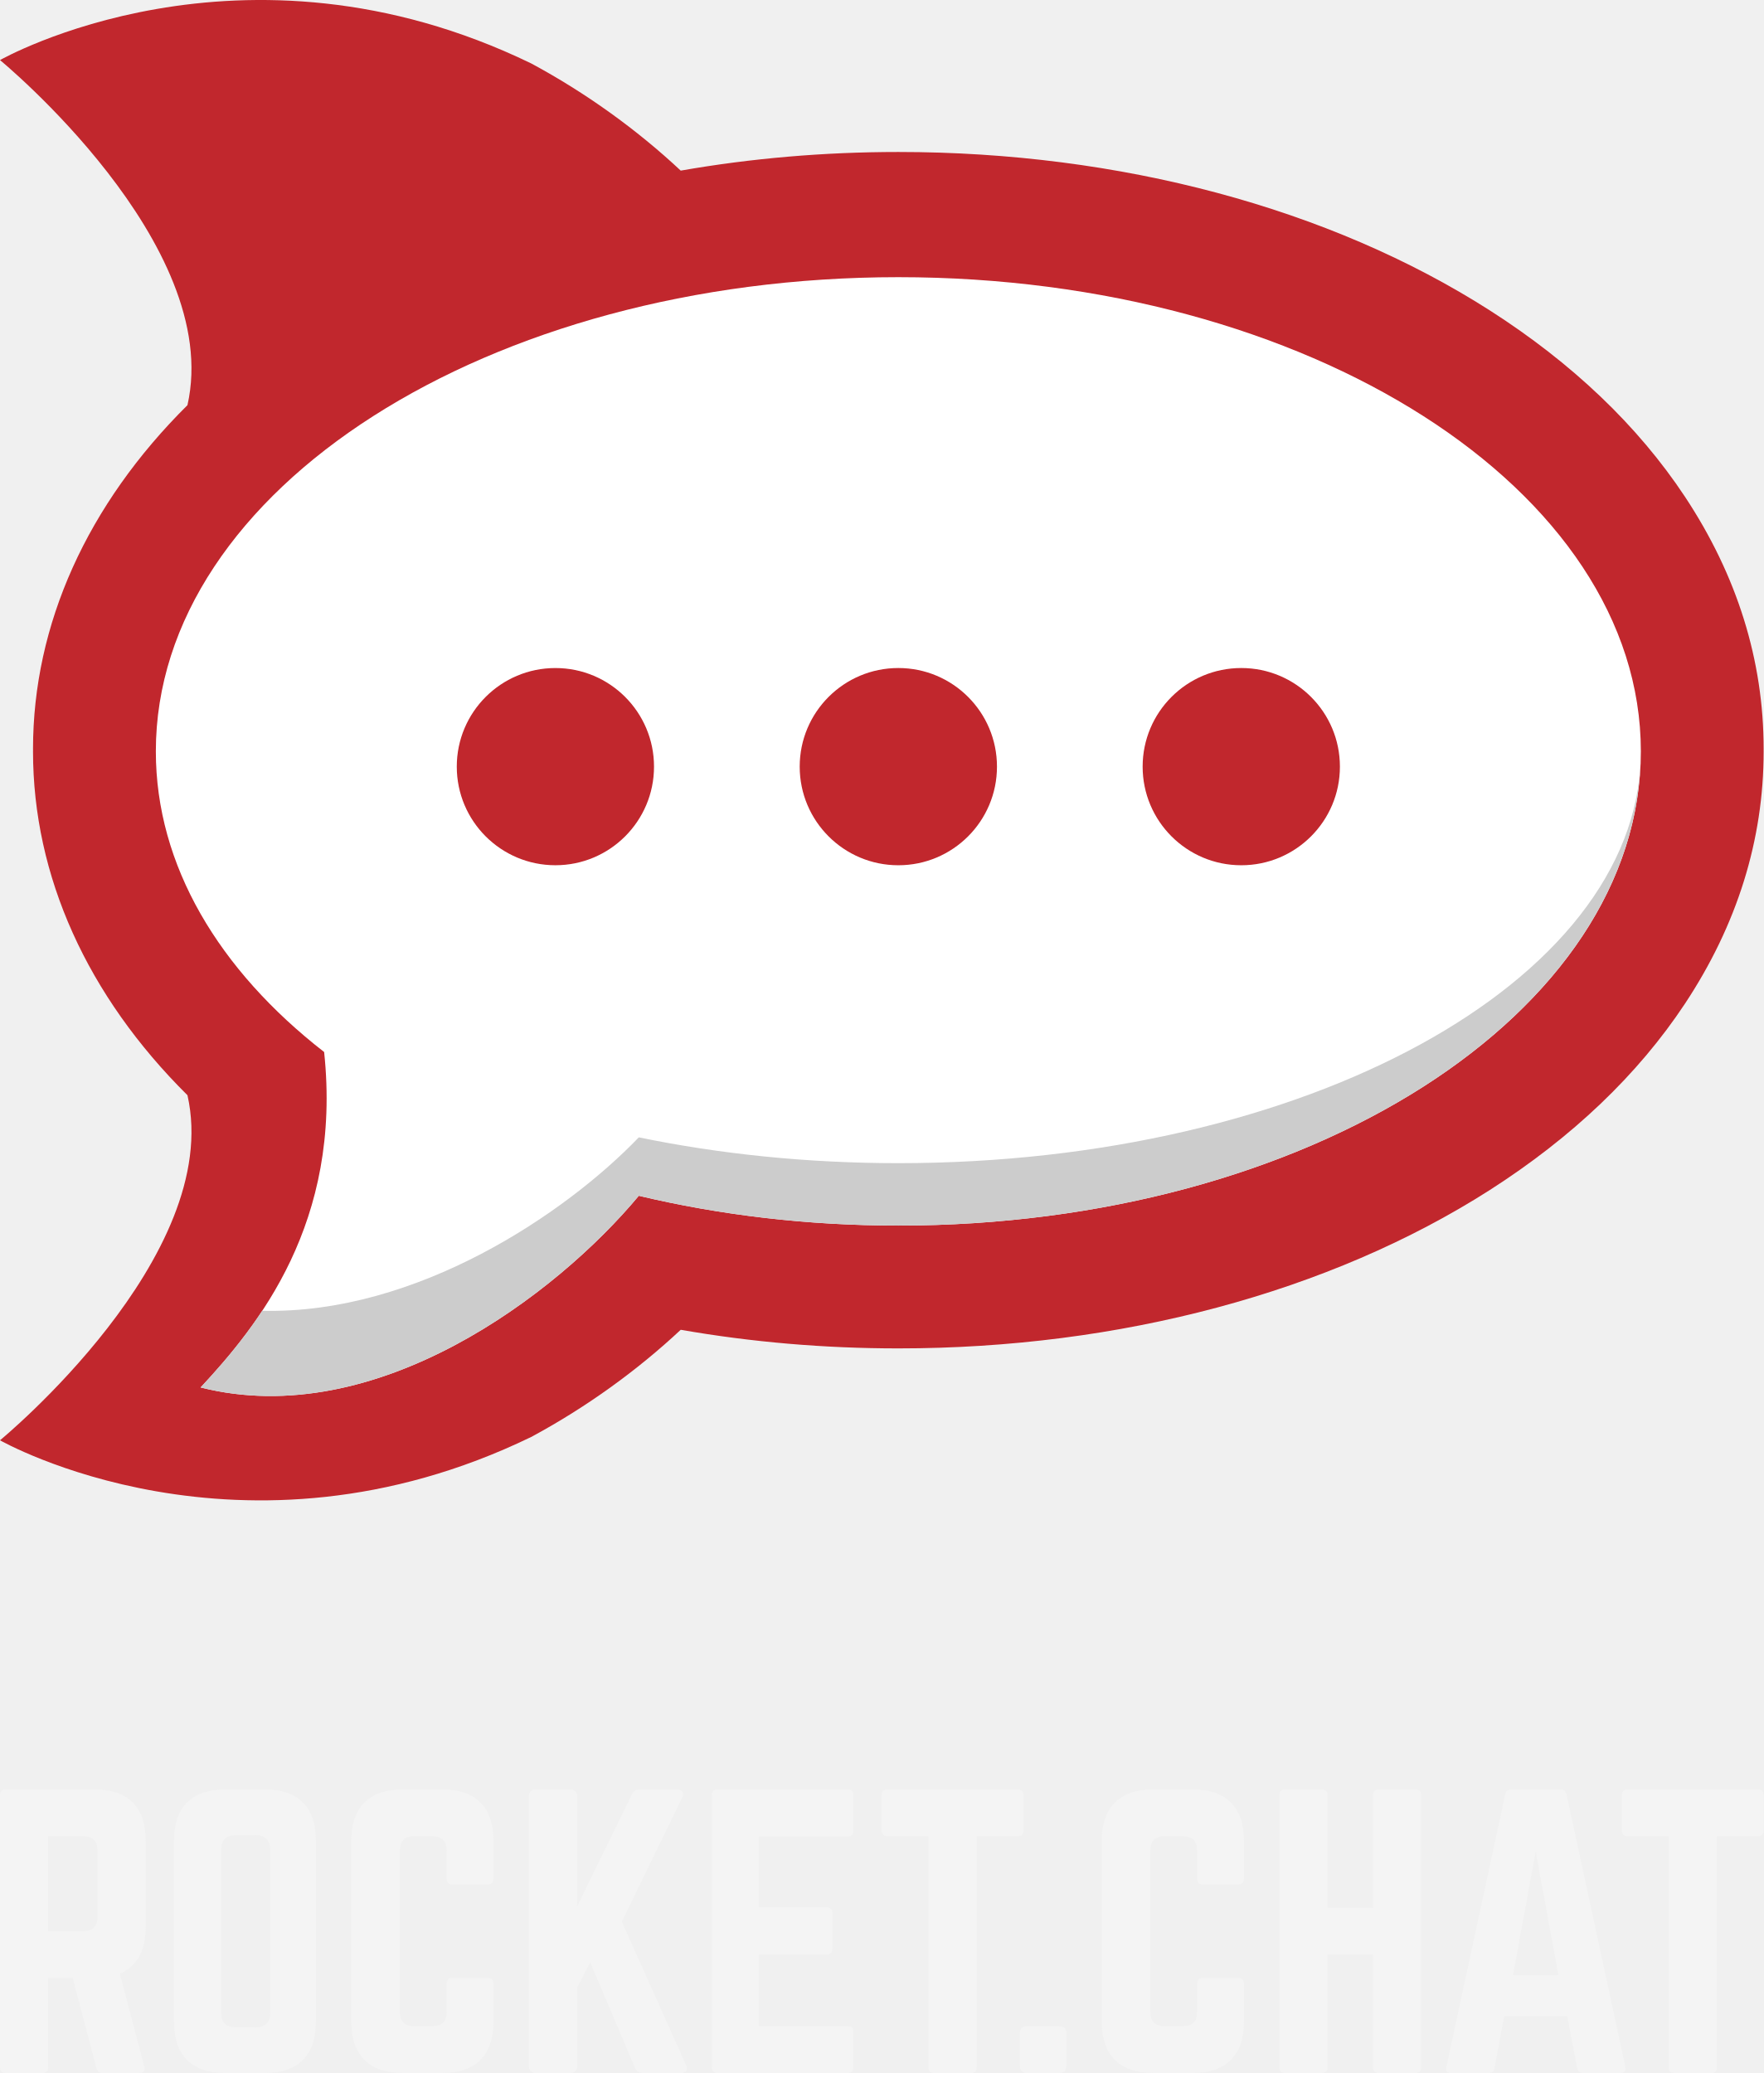
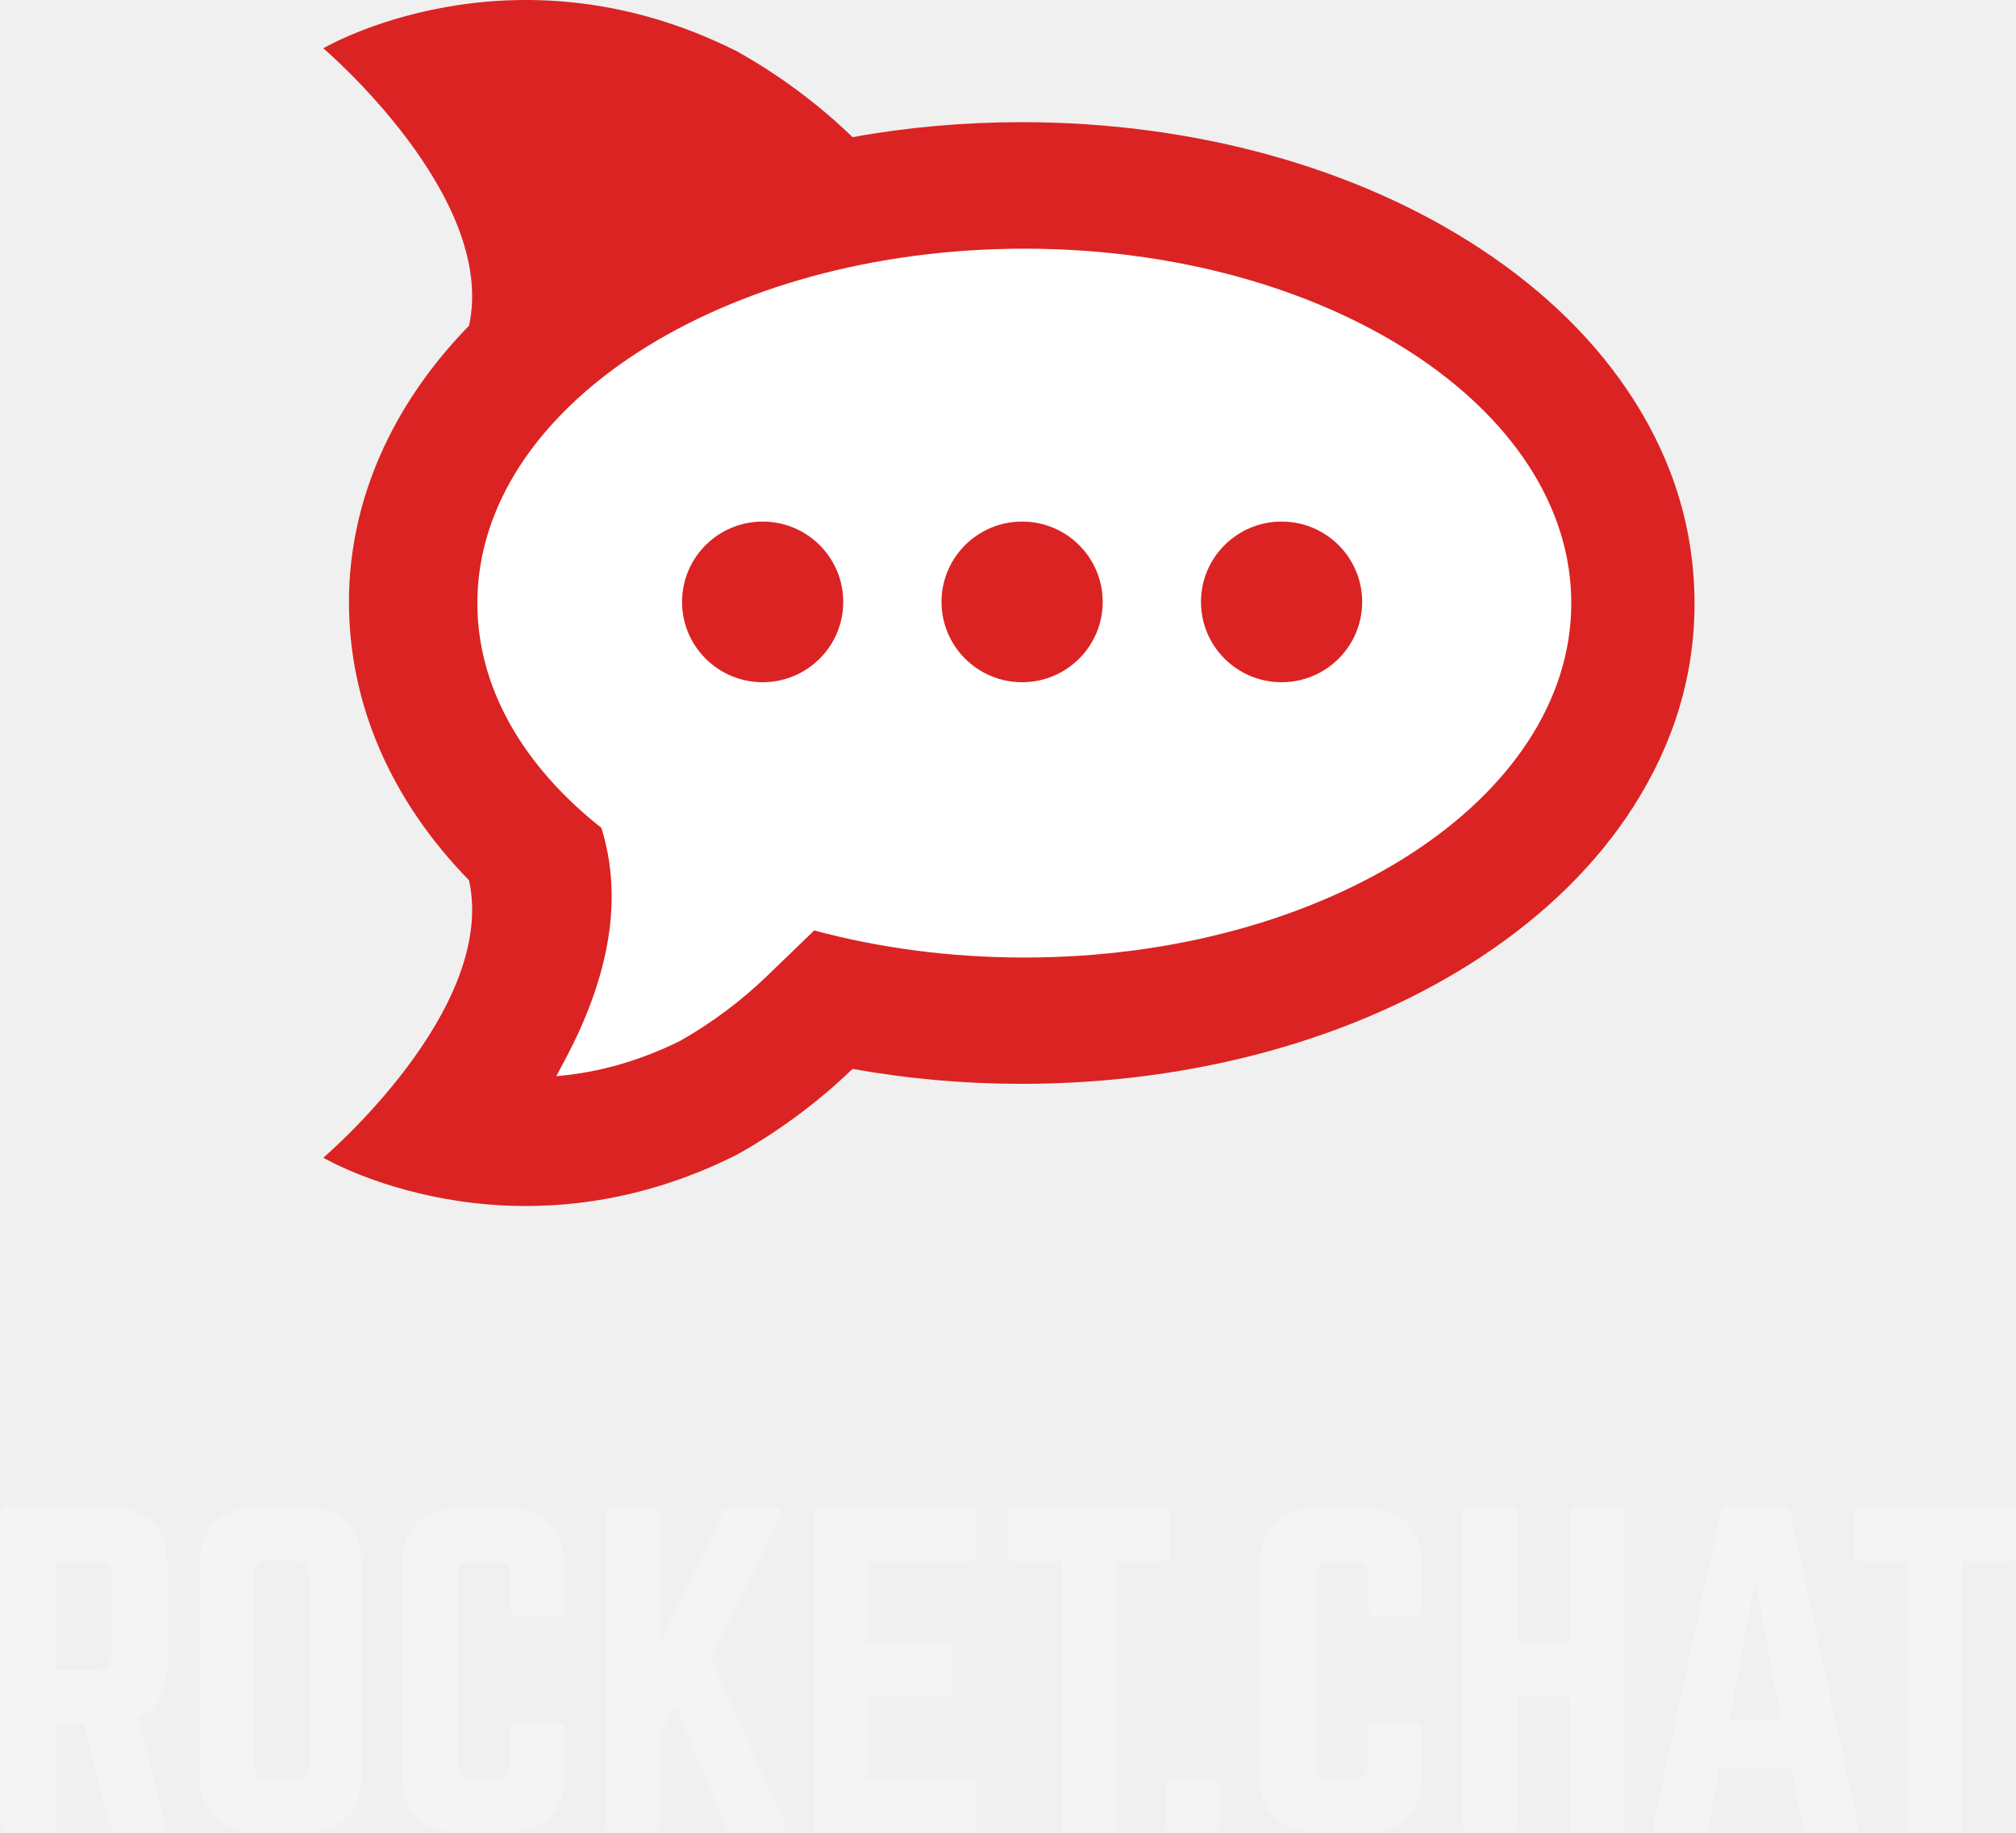
- <svg xmlns="http://www.w3.org/2000/svg" version="1.1" id="Layer_1" x="0px" y="0px" width="208.307px" height="244.886px" viewBox="107.404 -224.765 208.307 244.886" enable-background="new 107.404 -224.765 208.307 244.886" xml:space="preserve">
-   <g>
-     <path fill="#F4F4F4" d="M124.615,2.869c0,2.806-1.047,4.648-3.057,5.527l2.89,10.971c0.125,0.504-0.126,0.754-0.587,0.754h-4.355   c-0.418,0-0.627-0.209-0.711-0.586l-2.806-10.636h-2.89v10.553c0,0.419-0.25,0.669-0.67,0.669h-4.355   c-0.418,0-0.67-0.251-0.67-0.669v-32.161c0-0.418,0.251-0.67,0.67-0.67h10.511c3.936,0,6.03,2.094,6.03,6.03V2.869L124.615,2.869z    M117.245,3.371c1.088,0,1.675-0.586,1.675-1.675v-7.873c0-1.088-0.586-1.674-1.675-1.674h-4.146V3.372L117.245,3.371   L117.245,3.371z" />
-     <path fill="#F4F4F4" d="M127.962-7.349c0-3.936,2.093-6.03,6.029-6.03h4.691c3.936,0,6.029,2.094,6.029,6.03v21.44   c0,3.935-2.094,6.029-6.029,6.029h-4.691c-3.936,0-6.029-2.094-6.029-6.029V-7.349z M137.635,14.719   c1.088,0,1.675-0.545,1.675-1.675V-6.302c0-1.088-0.587-1.675-1.675-1.675h-2.428c-1.089,0-1.676,0.586-1.676,1.675v19.346   c0,1.129,0.587,1.674,1.676,1.674H137.635L137.635,14.719z" />
-     <path fill="#F4F4F4" d="M165.689-2.827c0,0.419-0.251,0.669-0.67,0.669h-4.187c-0.461,0-0.67-0.25-0.67-0.669v-3.35   c0-1.088-0.585-1.674-1.674-1.674h-2.178c-1.13,0-1.674,0.586-1.674,1.674V12.92c0,1.13,0.585,1.673,1.674,1.673h2.178   c1.088,0,1.674-0.544,1.674-1.673V9.569c0-0.419,0.209-0.67,0.67-0.67h4.187c0.42,0,0.67,0.251,0.67,0.67v4.523   c0,3.935-2.136,6.029-6.03,6.029h-4.69c-3.936,0-6.072-2.094-6.072-6.029V-7.349c0-3.936,2.136-6.03,6.072-6.03h4.69   c3.894,0,6.03,2.094,6.03,6.03V-2.827z" />
-     <path fill="#F4F4F4" d="M183.357,20.121c-0.502,0-0.794-0.209-0.963-0.627l-5.275-12.437l-1.55,2.973v9.253   c0,0.544-0.292,0.838-0.837,0.838h-4.02c-0.544,0-0.838-0.293-0.838-0.838v-31.825c0-0.544,0.293-0.837,0.838-0.837h4.02   c0.544,0,0.837,0.293,0.837,0.837V0.44l6.448-13.191c0.21-0.418,0.504-0.628,0.964-0.628h4.396c0.629,0,0.88,0.419,0.585,1.005   L180.845,2.24l7.578,16.918c0.293,0.544,0.042,0.963-0.627,0.963H183.357z" />
-     <path fill="#F4F4F4" d="M208.188-8.521c0,0.418-0.168,0.711-0.671,0.711h-10.469v8.375h7.999c0.42,0,0.67,0.251,0.67,0.711v4.146   c0,0.461-0.251,0.712-0.67,0.712h-7.999v8.458h10.469c0.504,0,0.671,0.209,0.671,0.67v4.188c0,0.418-0.168,0.668-0.671,0.668   h-15.409c-0.377,0-0.628-0.251-0.628-0.668v-32.161c0-0.418,0.251-0.67,0.628-0.67h15.409c0.504,0,0.671,0.251,0.671,0.67V-8.521z" />
-     <path fill="#F4F4F4" d="M227.616-13.379c0.461,0,0.67,0.251,0.67,0.67v4.188c0,0.418-0.209,0.67-0.67,0.67h-4.857v27.303   c0,0.46-0.209,0.668-0.67,0.668h-4.354c-0.42,0-0.67-0.208-0.67-0.668V-7.851h-4.856c-0.421,0-0.671-0.251-0.671-0.67v-4.188   c0-0.418,0.251-0.67,0.671-0.67H227.616z" />
-     <path fill="#F4F4F4" d="M227.865,15.43c0-0.544,0.293-0.837,0.838-0.837h3.811c0.544,0,0.837,0.292,0.837,0.837v3.852   c0,0.546-0.293,0.838-0.837,0.838h-3.811c-0.545,0-0.838-0.292-0.838-0.838V15.43z" />
-     <path fill="#F4F4F4" d="M254.329-2.827c0,0.419-0.253,0.669-0.671,0.669h-4.188c-0.46,0-0.669-0.25-0.669-0.669v-3.35   c0-1.088-0.586-1.674-1.675-1.674h-2.177c-1.131,0-1.676,0.586-1.676,1.674V12.92c0,1.13,0.587,1.673,1.676,1.673h2.177   c1.089,0,1.675-0.544,1.675-1.673V9.569c0-0.419,0.209-0.67,0.669-0.67h4.188c0.421,0,0.671,0.251,0.671,0.67v4.523   c0,3.935-2.137,6.029-6.031,6.029h-4.689c-3.937,0-6.071-2.094-6.071-6.029V-7.349c0-3.936,2.135-6.03,6.071-6.03h4.689   c3.895,0,6.031,2.094,6.031,6.03V-2.827z" />
-     <path fill="#F4F4F4" d="M269.568-12.709c0-0.418,0.251-0.67,0.67-0.67h4.312c0.503,0,0.711,0.251,0.711,0.67v32.161   c0,0.418-0.21,0.668-0.711,0.668h-4.312c-0.42,0-0.67-0.251-0.67-0.668V6.135h-5.36v13.317c0,0.419-0.251,0.669-0.669,0.669h-4.312   c-0.504,0-0.713-0.251-0.713-0.669v-32.161c0-0.418,0.209-0.67,0.713-0.67h4.312c0.419,0,0.669,0.251,0.669,0.67V0.607h5.36   V-12.709L269.568-12.709z" />
-     <path fill="#F4F4F4" d="M294.357,20.121c-0.378,0-0.585-0.209-0.671-0.586l-1.172-6.113h-7.454l-1.129,6.113   c-0.084,0.377-0.293,0.586-0.671,0.586h-4.479c-0.46,0-0.671-0.251-0.546-0.711l6.952-32.202c0.084-0.418,0.334-0.586,0.711-0.586   h5.82c0.378,0,0.629,0.168,0.712,0.586l6.952,32.202c0.084,0.46-0.083,0.711-0.586,0.711H294.357z M288.787-6.051l-2.68,14.614   h5.36L288.787-6.051z" />
-     <path fill="#F4F4F4" d="M315.041-13.379c0.461,0,0.67,0.251,0.67,0.67v4.188c0,0.418-0.209,0.67-0.67,0.67h-4.855v27.303   c0,0.46-0.211,0.668-0.671,0.668h-4.355c-0.418,0-0.67-0.208-0.67-0.668V-7.851h-4.855c-0.419,0-0.67-0.251-0.67-0.67v-4.188   c0-0.418,0.252-0.67,0.67-0.67H315.041z" />
-   </g>
-   <g>
-     <path fill="#C1272D" d="M315.711-136.285c0-10.461-3.129-20.489-9.302-29.814c-5.543-8.37-13.311-15.778-23.079-22.022   c-18.868-12.051-43.665-18.69-69.822-18.69c-8.735,0-17.349,0.738-25.702,2.201c-5.181-4.851-11.248-9.215-17.666-12.665   c-34.296-16.622-62.735-0.391-62.735-0.391s26.441,21.723,22.141,40.762c-11.83,11.735-18.242,25.887-18.242,40.619   c0,0.046,0.004,0.094,0.004,0.142c0,0.045-0.004,0.091-0.004,0.141c0,14.732,6.412,28.884,18.242,40.617   c4.301,19.042-22.141,40.763-22.141,40.763s28.439,16.23,62.735-0.39c6.418-3.45,12.483-7.815,17.666-12.664   c8.355,1.46,16.967,2.199,25.702,2.199c26.157,0,50.954-6.636,69.822-18.685c9.769-6.246,17.536-13.651,23.079-22.024   c6.173-9.325,9.302-19.356,9.302-29.813c0-0.048-0.002-0.094-0.002-0.141C315.709-136.189,315.711-136.239,315.711-136.285z" />
-     <path fill="#FFFFFF" d="M213.508-192.022c48.433,0,87.699,25.081,87.699,56.018c0,30.936-39.267,56.019-87.699,56.019   c-10.784,0-21.113-1.249-30.653-3.521c-9.697,11.665-31.03,27.885-51.756,22.643c6.741-7.239,16.729-19.473,14.589-39.626   c-12.421-9.664-19.877-22.033-19.877-35.514C125.809-166.944,165.075-192.022,213.508-192.022" />
-     <g>
-       <g>
-         <circle fill="#C1272D" cx="213.508" cy="-134.201" r="11.65" />
+ <svg xmlns="http://www.w3.org/2000/svg" width="1110px" height="1009px" viewBox="0 0 1110 1009" version="1.1">
+   <g id="Branding" stroke="none" stroke-width="1" fill="none" fill-rule="evenodd">
+     <g id="Logo-Vertical" transform="translate(-181, -279)">
+       <g transform="translate(181, 279)">
+         <g id="icon" transform="translate(178, 0)">
+           <path d="M661.843,257.725 L661.853,257.74 C661.852,257.737 661.85,257.735 661.848,257.732 C661.847,257.73 661.845,257.727 661.843,257.725 Z M227.382,28.06 C250.647,40.983 272.637,57.334 291.418,75.507 C321.691,70.023 352.906,67.257 384.573,67.257 C479.371,67.257 569.248,92.13 637.631,137.278 C673.044,160.67 701.191,188.424 721.283,219.777 C743.658,254.714 755,292.283 755,332.539 C755,371.713 743.658,409.298 721.283,444.226 C701.191,475.595 673.044,503.341 637.631,526.733 C569.248,571.882 479.378,596.738 384.573,596.738 C352.906,596.738 321.698,593.973 291.418,588.497 C272.63,606.662 250.647,623.02 227.382,635.943 C103.08,698.205 0,637.408 0,637.408 C0,637.408 95.838,556.03 80.253,484.693 C37.372,440.736 14.138,387.721 14.138,331.472 C14.138,276.283 37.38,223.267 80.253,179.303 C95.835,107.985 0.032,26.623 7.88230609e-06,26.596 C0.031,26.578 103.099,-34.2 227.382,28.06 Z" id="rocket" fill="#DB2323" fill-rule="nonzero" />
+           <path d="M153.098,455.786 C110.438,422.112 84.831,379.022 84.831,332.056 C84.831,224.285 219.662,136.92 385.983,136.92 C552.305,136.92 687.135,224.285 687.135,332.056 C687.135,439.827 552.305,527.193 385.983,527.193 C344.992,527.193 305.913,521.886 270.294,512.275 L244.254,537.43 C230.104,551.098 213.52,563.468 196.233,573.215 C173.319,584.485 150.693,590.635 128.307,592.511 C129.57,590.211 130.733,587.882 131.981,585.579 C158.074,537.436 165.113,494.172 153.098,455.786 Z" id="bubble" fill="#FFFFFF" />
+           <path d="M241.91,375.62 C217.403,375.62 197.536,355.82 197.536,331.394 C197.536,306.969 217.403,287.168 241.91,287.168 C266.417,287.168 286.283,306.969 286.283,331.394 C286.283,355.82 266.417,375.62 241.91,375.62 Z M384.771,375.62 C360.264,375.62 340.398,355.82 340.398,331.394 C340.398,306.969 360.264,287.168 384.771,287.168 C409.278,287.168 429.145,306.969 429.145,331.394 C429.145,355.82 409.278,375.62 384.771,375.62 Z M527.633,375.62 C503.126,375.62 483.259,355.82 483.259,331.394 C483.259,306.969 503.126,287.168 527.633,287.168 C552.14,287.168 572.006,306.969 572.006,331.394 C572.006,355.82 552.14,375.62 527.633,375.62 Z" id="circles" fill="#DB2323" fill-rule="nonzero" />
+         </g>
+         <g id="logo-type" transform="translate(0, 830)" fill="#F4F4F4">
+           <g id="Group">
+             <path d="M92.012,86.779 C92.012,101.758 86.437,111.595 75.732,116.287 L91.121,174.861 C91.789,177.549 90.454,178.884 87.998,178.884 L64.801,178.884 C62.571,178.884 61.458,177.768 61.01,175.753 L46.065,118.972 L30.675,118.972 L30.675,175.311 C30.675,177.549 29.34,178.884 27.107,178.884 L3.909,178.884 C1.68,178.884 0.341,177.542 0.341,175.311 L0.341,3.613 C0.341,1.378 1.68,0.036 3.909,0.036 L59.893,0.036 C80.858,0.036 92.012,11.215 92.012,32.228 L92.012,86.779 Z M52.757,89.46 C58.554,89.46 61.677,86.33 61.677,80.519 L61.677,38.489 C61.677,32.678 58.554,29.551 52.757,29.551 L30.675,29.551 L30.675,89.463 L52.757,89.46 Z" id="Shape" />
+             <path d="M109.843,32.228 C109.843,11.215 120.993,0.036 141.962,0.036 L166.943,0.036 C187.908,0.036 199.062,11.215 199.062,32.228 L199.062,146.691 C199.062,167.701 187.908,178.88 166.943,178.88 L141.962,178.88 C120.993,178.88 109.843,167.701 109.843,146.691 L109.843,32.228 Z M161.365,150.041 C167.163,150.041 170.286,147.134 170.286,141.1 L170.286,37.82 C170.286,32.009 167.163,28.878 161.365,28.878 L148.431,28.878 C142.633,28.878 139.51,32.009 139.51,37.82 L139.51,141.104 C139.51,147.134 142.633,150.041 148.431,150.041 L161.365,150.041 Z" id="Shape" />
+             <path d="M310.794,56.372 C310.794,58.61 309.455,59.948 307.229,59.948 L284.925,59.948 C282.469,59.948 281.357,58.61 281.357,56.372 L281.357,38.489 C281.357,32.678 278.237,29.551 272.439,29.551 L260.84,29.551 C254.82,29.551 251.919,32.678 251.919,38.489 L251.919,140.438 C251.919,146.472 255.039,149.372 260.84,149.372 L272.439,149.372 C278.237,149.372 281.357,146.468 281.357,140.438 L281.357,122.548 C281.357,120.31 282.469,118.972 284.925,118.972 L307.229,118.972 C309.465,118.972 310.794,120.31 310.794,122.548 L310.794,146.695 C310.794,167.704 299.417,178.884 278.679,178.884 L253.697,178.884 C232.732,178.884 221.355,167.704 221.355,146.695 L221.355,32.228 C221.355,11.215 232.732,0.036 253.697,0.036 L278.679,0.036 C299.421,0.036 310.794,11.215 310.794,32.228 L310.794,56.372 Z" id="Shape" />
+             <path d="M404.906,178.884 C402.225,178.884 400.67,177.768 399.773,175.534 L371.675,109.134 L363.418,125.009 L363.418,174.411 C363.418,177.319 361.86,178.884 358.959,178.884 L337.546,178.884 C334.645,178.884 333.084,177.319 333.084,174.411 L333.084,4.508 C333.084,1.605 334.645,0.036 337.546,0.036 L358.959,0.036 C361.856,0.036 363.418,1.601 363.418,4.508 L363.418,73.812 L397.766,3.389 C398.882,1.155 400.447,0.036 402.899,0.036 L426.316,0.036 C429.662,0.036 431.001,2.274 429.436,5.401 L391.523,83.422 L431.888,173.742 C433.449,176.649 432.11,178.884 428.545,178.884 L404.906,178.884 Z" id="Shape" />
+             <path d="M537.164,25.971 C537.164,28.206 536.27,29.771 533.596,29.771 L477.834,29.771 L477.834,74.481 L520.435,74.481 C522.672,74.481 524.004,75.823 524.004,78.281 L524.004,100.413 C524.004,102.874 522.665,104.216 520.435,104.216 L477.834,104.216 L477.834,149.372 L533.596,149.372 C536.277,149.372 537.164,150.491 537.164,152.949 L537.164,175.307 C537.164,177.542 536.27,178.877 533.596,178.877 L451.517,178.877 C449.507,178.877 448.168,177.535 448.168,175.307 L448.168,3.613 C448.168,1.378 449.507,0.036 451.517,0.036 L533.596,0.036 C536.277,0.036 537.164,1.378 537.164,3.613 L537.164,25.971 Z" id="Shape" />
+             <path d="M640.646,0.036 C643.098,0.036 644.215,1.378 644.215,3.613 L644.215,25.971 C644.215,28.206 643.098,29.548 640.646,29.548 L614.774,29.548 L614.774,175.307 C614.774,177.765 613.661,178.877 611.209,178.877 L588.011,178.877 C585.775,178.877 584.443,177.765 584.443,175.307 L584.443,29.548 L558.574,29.548 C556.338,29.548 555.006,28.206 555.006,25.971 L555.006,3.613 C555.006,1.378 556.345,0.036 558.574,0.036 L640.646,0.036 Z" id="Shape" />
+             <path d="M642,153.886 C642,150.979 643.562,149.417 646.462,149.417 L666.759,149.417 C669.66,149.417 671.218,150.979 671.218,153.886 L671.218,174.45 C671.218,177.36 669.66,178.922 666.759,178.922 L646.462,178.922 C643.562,178.922 642,177.36 642,174.45 L642,153.886 Z" id="Shape" />
+             <path d="M782.928,56.372 C782.928,58.61 781.585,59.948 779.359,59.948 L757.056,59.948 C754.604,59.948 753.491,58.61 753.491,56.372 L753.491,38.489 C753.491,32.678 750.371,29.551 744.573,29.551 L732.974,29.551 C726.951,29.551 724.054,32.678 724.054,38.489 L724.054,140.438 C724.054,146.472 727.173,149.372 732.974,149.372 L744.573,149.372 C750.371,149.372 753.491,146.468 753.491,140.438 L753.491,122.548 C753.491,120.31 754.604,118.972 757.056,118.972 L779.359,118.972 C781.596,118.972 782.928,120.31 782.928,122.548 L782.928,146.695 C782.928,167.704 771.552,178.884 750.809,178.884 L725.827,178.884 C704.862,178.884 693.486,167.704 693.486,146.695 L693.486,32.228 C693.486,11.215 704.862,0.036 725.827,0.036 L750.809,0.036 C771.555,0.036 782.928,11.215 782.928,32.228 L782.928,56.372 Z" id="Shape" />
+             <path d="M864.106,3.613 C864.106,1.378 865.441,0.036 867.671,0.036 L890.642,0.036 C893.32,0.036 894.43,1.378 894.43,3.613 L894.43,175.307 C894.43,177.542 893.317,178.877 890.642,178.877 L867.671,178.877 C865.434,178.877 864.106,177.535 864.106,175.307 L864.106,104.216 L835.556,104.216 L835.556,175.311 C835.556,177.549 834.217,178.884 831.987,178.884 L809.019,178.884 C806.338,178.884 805.225,177.542 805.225,175.311 L805.225,3.613 C805.225,1.378 806.338,0.036 809.019,0.036 L831.987,0.036 C834.224,0.036 835.556,1.378 835.556,3.613 L835.556,74.704 L864.106,74.704 L864.106,3.613 Z" id="Shape" />
+             <path d="M996.141,178.884 C994.135,178.884 993.022,177.768 992.573,175.753 L986.33,143.118 L946.626,143.118 L940.61,175.753 C940.161,177.768 939.048,178.884 937.041,178.884 L913.179,178.884 C910.727,178.884 909.611,177.542 910.275,175.084 L947.301,3.166 C947.75,0.932 949.085,0.036 951.092,0.036 L982.098,0.036 C984.104,0.036 985.443,0.932 985.889,3.166 L1022.914,175.084 C1023.363,177.542 1022.469,178.884 1019.795,178.884 L996.141,178.884 Z M966.475,39.158 L952.201,117.18 L980.752,117.18 L966.475,39.158 Z" id="Shape" />
+             <path d="M1106.315,0.036 C1108.767,0.036 1109.883,1.378 1109.883,3.613 L1109.883,25.971 C1109.883,28.206 1108.767,29.548 1106.315,29.548 L1080.446,29.548 L1080.446,175.307 C1080.446,177.765 1079.33,178.877 1076.878,178.877 L1053.68,178.877 C1051.451,178.877 1050.115,177.765 1050.115,175.307 L1050.115,29.548 L1024.247,29.548 C1022.014,29.548 1020.682,28.206 1020.682,25.971 L1020.682,3.613 C1020.682,1.378 1022.021,0.036 1024.247,0.036 L1106.315,0.036 Z" id="Shape" />
+           </g>
+         </g>
      </g>
-       <g>
-         <circle fill="#C1272D" cx="254.013" cy="-134.201" r="11.65" />
-       </g>
-       <g>
-         <circle fill="#C1272D" cx="173.003" cy="-134.201" r="11.648" />
-       </g>
-     </g>
-     <g>
-       <path fill="#CCCCCC" d="M213.508-87.359c-10.784,0-21.113-1.081-30.653-3.05c-8.564,8.926-26.2,20.929-44.477,20.488    c-2.408,3.649-5.025,6.632-7.279,9.057c20.726,5.241,42.059-10.978,51.756-22.645c9.54,2.274,19.871,3.521,30.653,3.521    c48.045,0,87.062-24.683,87.683-55.278C300.569-108.747,261.553-87.359,213.508-87.359z" />
    </g>
  </g>
</svg>
